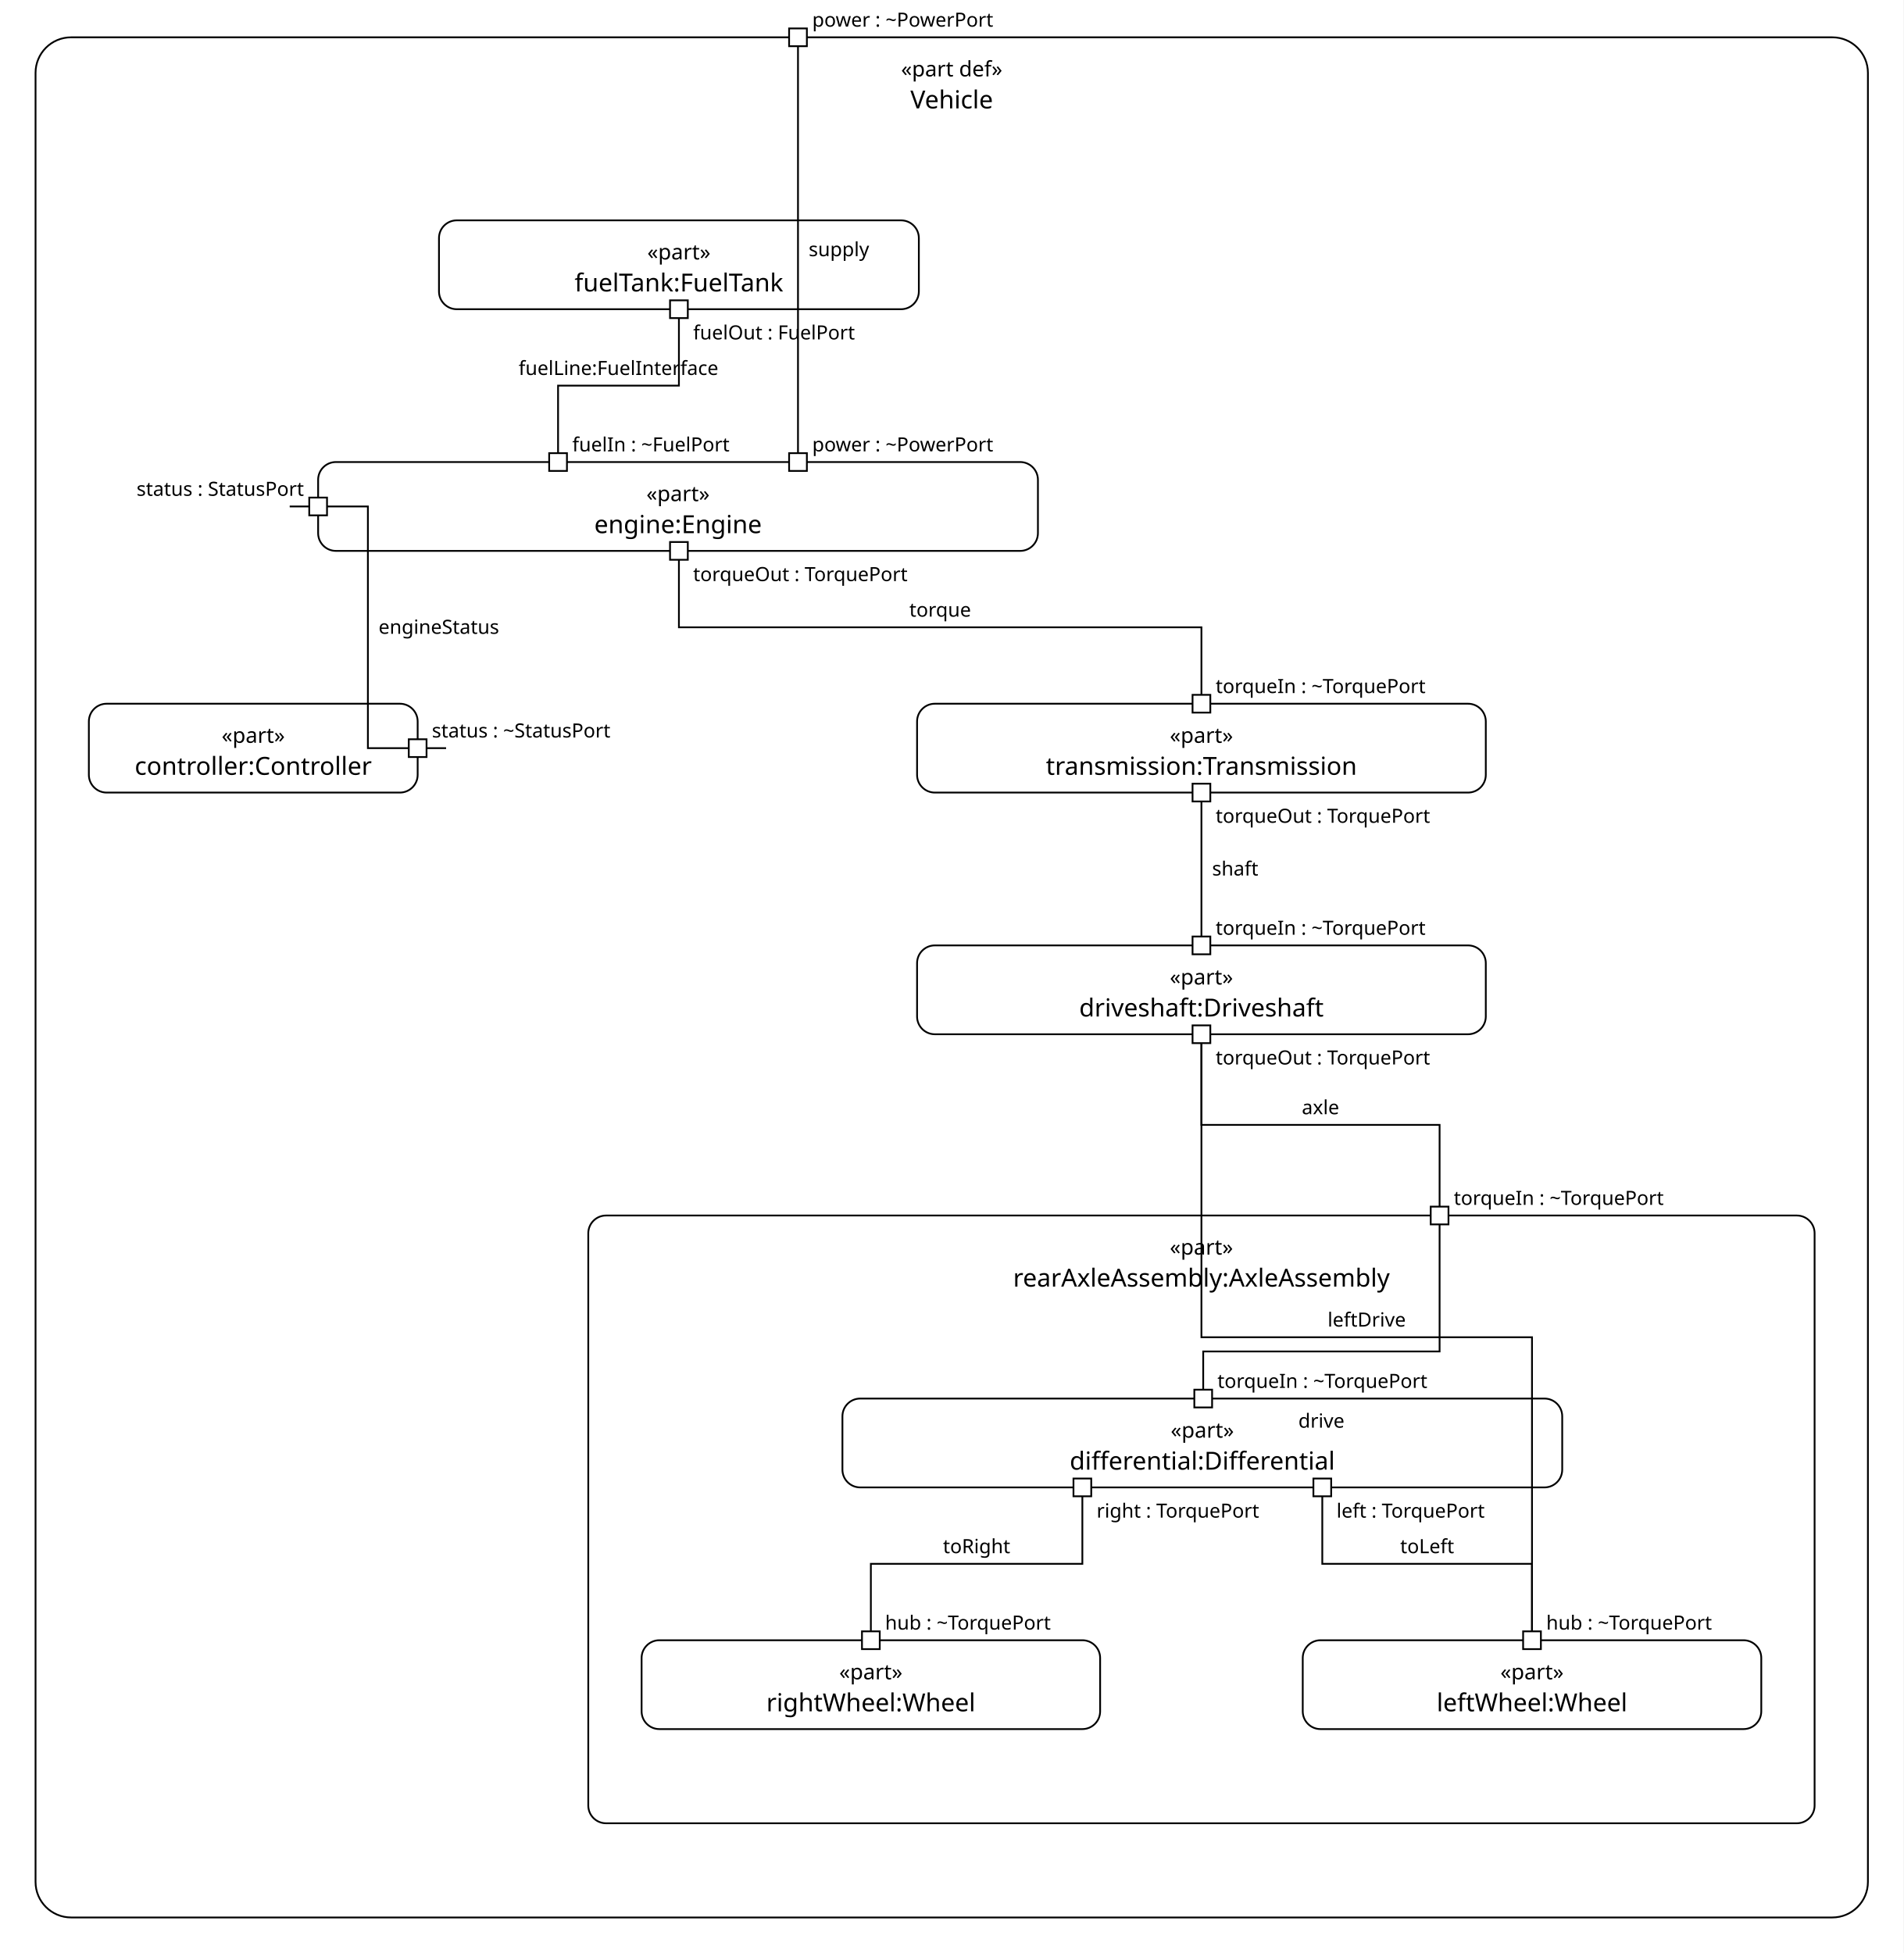
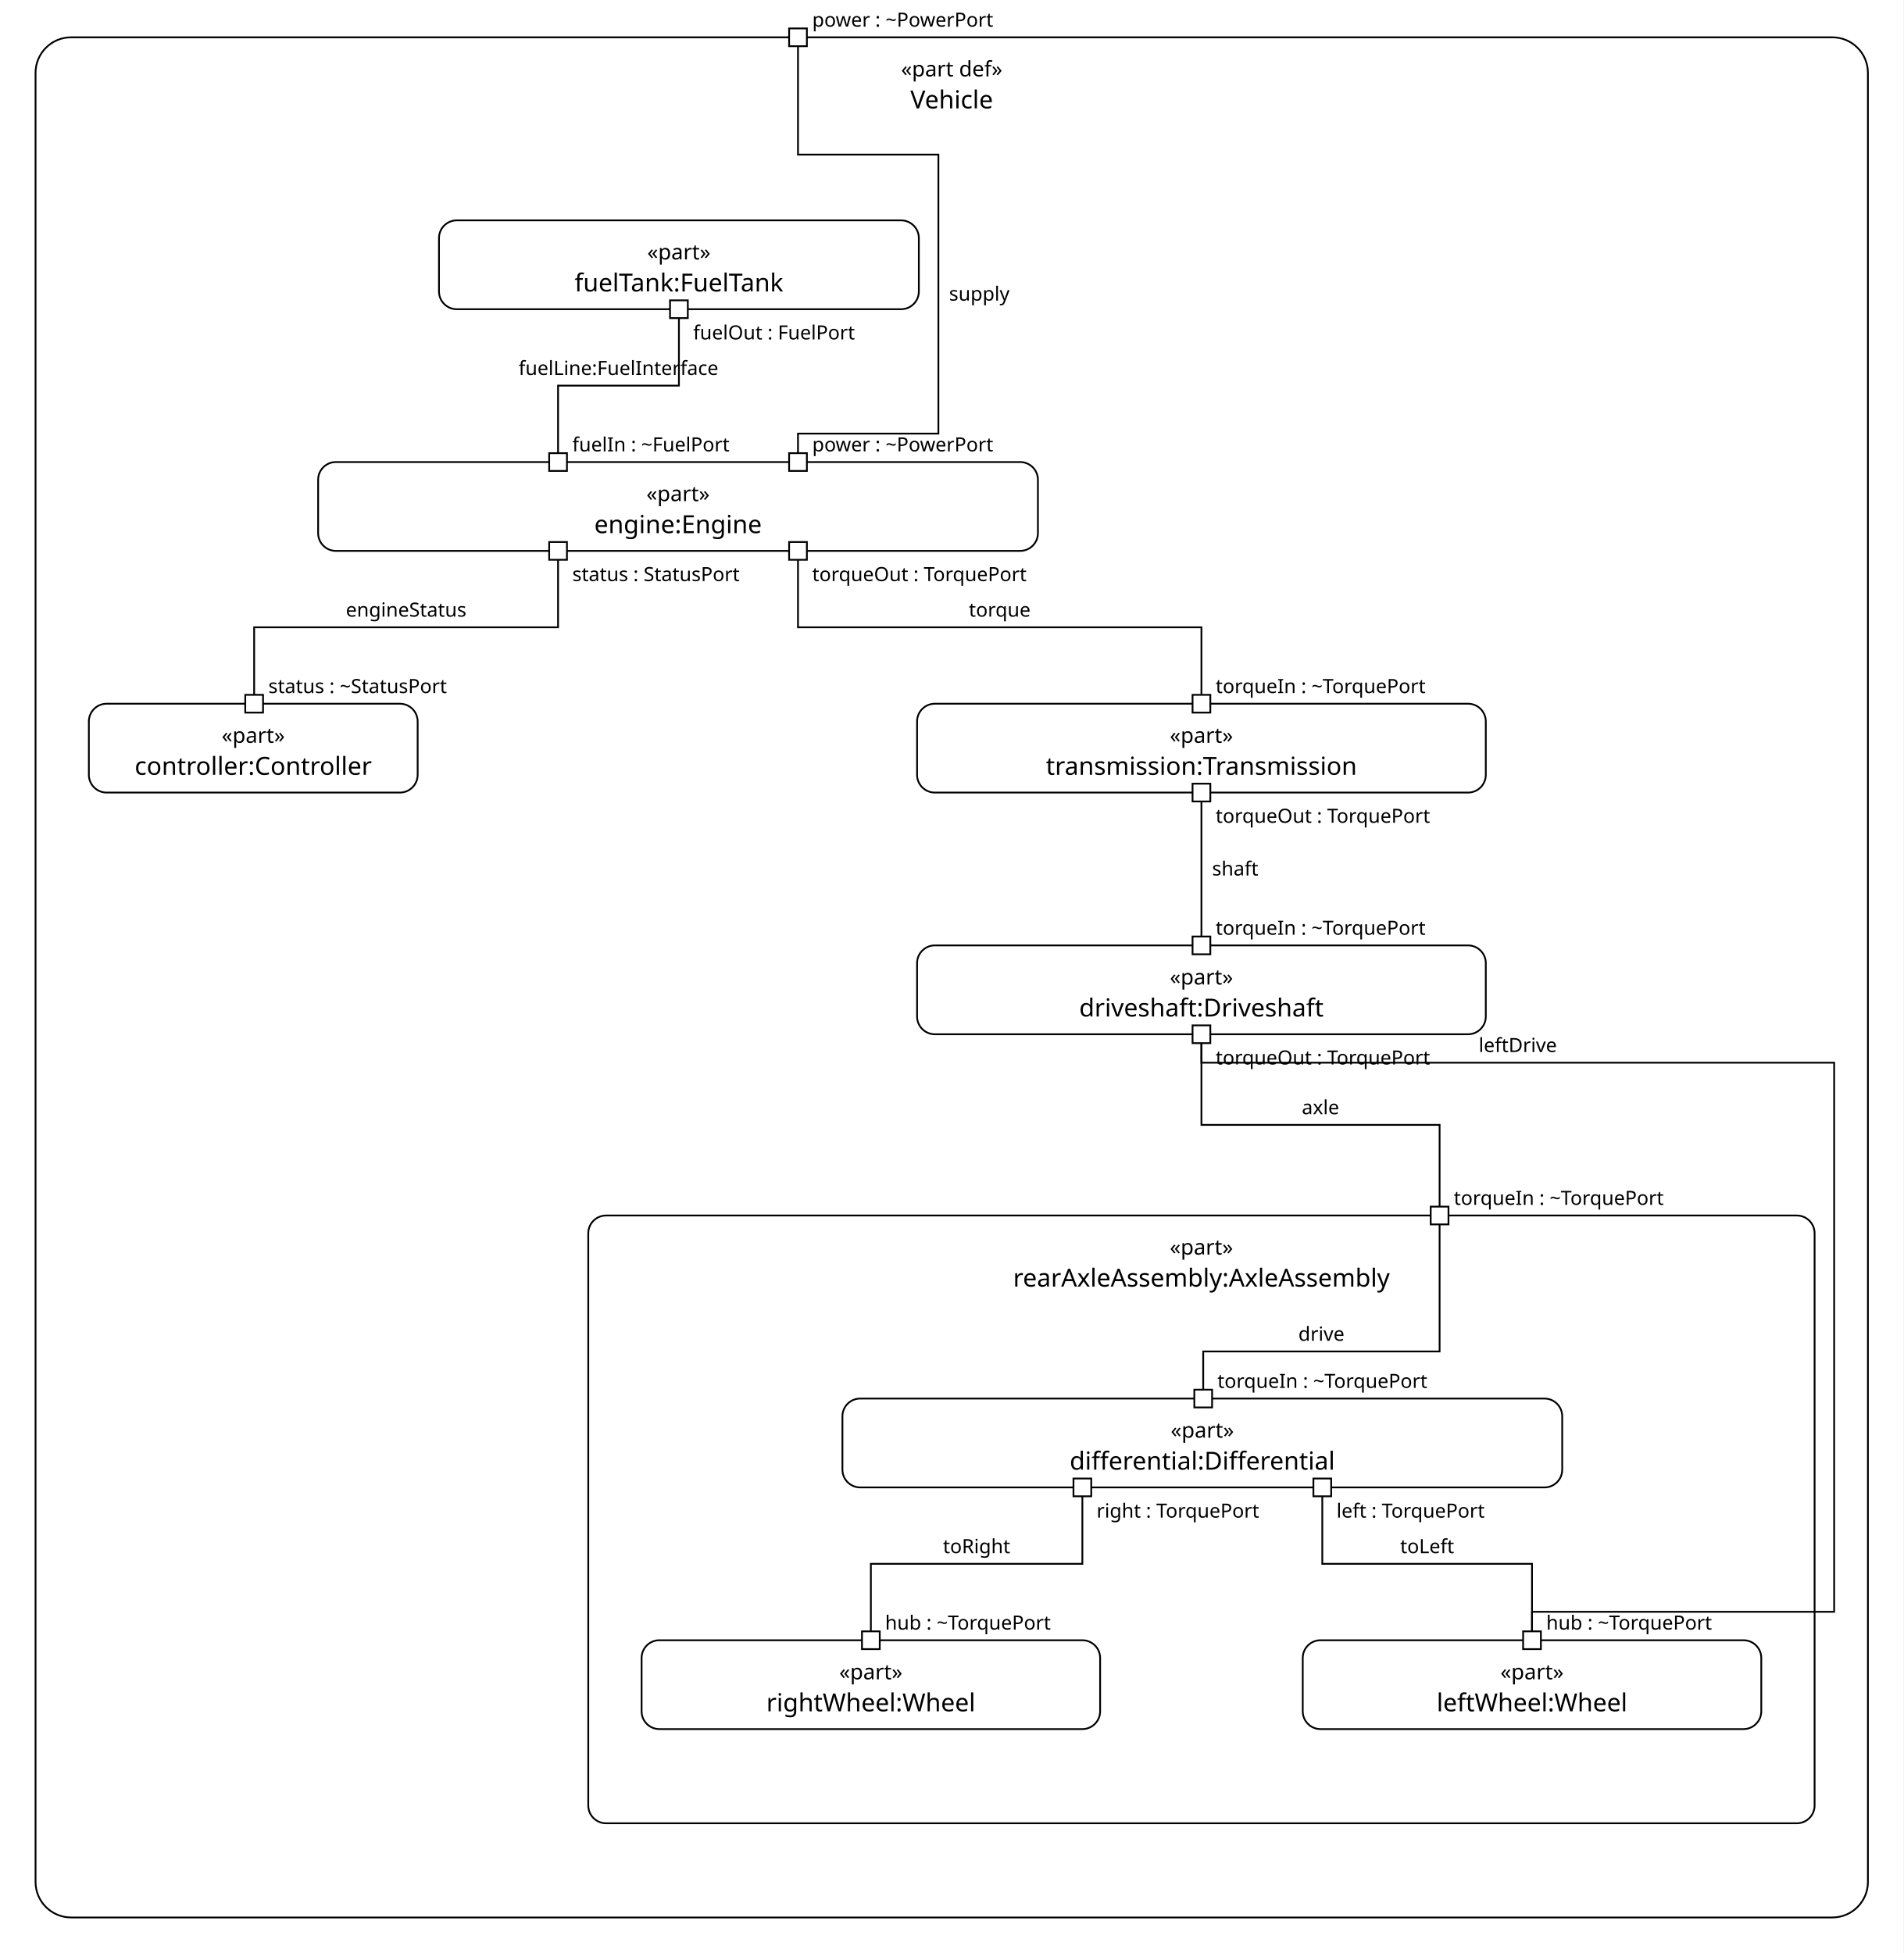
<svg xmlns="http://www.w3.org/2000/svg" width="1071" height="1099" viewBox="0 -1 1071 1099" font-family="sans-serif">
  <rect x="0" y="-1" width="1071" height="1099" fill="#ffffff" />
  <rect x="20" y="20" width="1031" height="1058" rx="20" fill="#ffffff" stroke="#000000" />
  <text x="535.5" y="42" text-anchor="middle" font-size="12">«part def»</text>
  <text x="535.5" y="60" text-anchor="middle" font-size="14">Vehicle</text>
  <rect x="50" y="395" width="185" height="50" rx="10" fill="#ffffff" stroke="#000000" />
  <text x="142.5" y="417" text-anchor="middle" font-size="12">«part»</text>
  <text x="142.5" y="435" text-anchor="middle" font-size="14">controller:Controller</text>
  <rect x="516" y="531" width="320" height="50" rx="10" fill="#ffffff" stroke="#000000" />
  <text x="676" y="553" text-anchor="middle" font-size="12">«part»</text>
  <text x="676" y="571" text-anchor="middle" font-size="14">driveshaft:Driveshaft</text>
  <rect x="179" y="259" width="405" height="50" rx="10" fill="#ffffff" stroke="#000000" />
  <text x="381.5" y="281" text-anchor="middle" font-size="12">«part»</text>
  <text x="381.5" y="299" text-anchor="middle" font-size="14">engine:Engine</text>
  <rect x="247" y="123" width="270" height="50" rx="10" fill="#ffffff" stroke="#000000" />
  <text x="382" y="145" text-anchor="middle" font-size="12">«part»</text>
  <text x="382" y="163" text-anchor="middle" font-size="14">fuelTank:FuelTank</text>
  <rect x="331" y="683" width="690" height="342" rx="10" fill="#ffffff" stroke="#000000" />
  <text x="676" y="705" text-anchor="middle" font-size="12">«part»</text>
  <text x="676" y="723" text-anchor="middle" font-size="14">rearAxleAssembly:AxleAssembly</text>
  <rect x="474" y="786" width="405" height="50" rx="10" fill="#ffffff" stroke="#000000" />
  <text x="676.5" y="808" text-anchor="middle" font-size="12">«part»</text>
  <text x="676.5" y="826" text-anchor="middle" font-size="14">differential:Differential</text>
  <rect x="733" y="922" width="258" height="50" rx="10" fill="#ffffff" stroke="#000000" />
  <text x="862" y="944" text-anchor="middle" font-size="12">«part»</text>
  <text x="862" y="962" text-anchor="middle" font-size="14">leftWheel:Wheel</text>
  <rect x="361" y="922" width="258" height="50" rx="10" fill="#ffffff" stroke="#000000" />
  <text x="490" y="944" text-anchor="middle" font-size="12">«part»</text>
  <text x="490" y="962" text-anchor="middle" font-size="14">rightWheel:Wheel</text>
  <rect x="516" y="395" width="320" height="50" rx="10" fill="#ffffff" stroke="#000000" />
  <text x="676" y="417" text-anchor="middle" font-size="12">«part»</text>
  <text x="676" y="435" text-anchor="middle" font-size="14">transmission:Transmission</text>
  <polyline points="676,581 676,597 676,632 810,632 810,667 810,683" fill="none" stroke="#000000" />
  <text x="743" y="626" text-anchor="middle" font-size="11">axle</text>
-   <polyline points="179,284 163,284 207,284 207,420 251,420 235,420" fill="none" stroke="#000000" />
-   <text x="213" y="355.67" text-anchor="start" font-size="11">engineStatus</text>
+   <polyline points="314,309 314,325 314,352 143,352 143,379 143,395" fill="none" stroke="#000000" />
+   <text x="228.5" y="346" text-anchor="middle" font-size="11">engineStatus</text>
  <polyline points="382,173 382,189 382,216 314,216 314,243 314,259" fill="none" stroke="#000000" />
  <text x="348" y="210" text-anchor="middle" font-size="11">fuelLine:FuelInterface</text>
-   <polyline points="676,581 676,597 676,751.5 862,751.5 862,906 862,922" fill="none" stroke="#000000" />
-   <text x="769" y="745.5" text-anchor="middle" font-size="11">leftDrive</text>
+   <polyline points="676,581 676,597 1032,597 1032,906 862,906 862,922" fill="none" stroke="#000000" />
+   <text x="854" y="591" text-anchor="middle" font-size="11">leftDrive</text>
  <polyline points="676,445 676,531" fill="none" stroke="#000000" />
  <text x="682" y="491.67" text-anchor="start" font-size="11">shaft</text>
-   <polyline points="449,20 449,259" fill="none" stroke="#000000" />
-   <text x="455" y="143.17" text-anchor="start" font-size="11">supply</text>
-   <polyline points="382,309 382,325 382,352 676,352 676,379 676,395" fill="none" stroke="#000000" />
-   <text x="529" y="346" text-anchor="middle" font-size="11">torque</text>
+   <polyline points="449,20 449,86 528,86 528,243 449,243 449,259" fill="none" stroke="#000000" />
+   <text x="534" y="168.17" text-anchor="start" font-size="11">supply</text>
+   <polyline points="449,309 449,325 449,352 676,352 676,379 676,395" fill="none" stroke="#000000" />
+   <text x="562.5" y="346" text-anchor="middle" font-size="11">torque</text>
  <polyline points="810,683 810,749 810,759.5 677,759.5 677,770 677,786" fill="none" stroke="#000000" />
-   <text x="743.5" y="802.4" text-anchor="middle" font-size="11">drive</text>
+   <text x="743.5" y="753.5" text-anchor="middle" font-size="11">drive</text>
  <polyline points="744,836 744,852 744,879 862,879 862,906 862,922" fill="none" stroke="#000000" />
  <text x="803" y="873" text-anchor="middle" font-size="11">toLeft</text>
  <polyline points="609,836 609,852 609,879 490,879 490,906 490,922" fill="none" stroke="#000000" />
  <text x="549.5" y="873" text-anchor="middle" font-size="11">toRight</text>
  <rect x="444" y="15" width="10" height="10" fill="#ffffff" stroke="#000000" />
  <text x="457" y="14" text-anchor="start" font-size="11">power : ~PowerPort</text>
-   <rect x="230" y="415" width="10" height="10" fill="#ffffff" stroke="#000000" />
-   <text x="243" y="414" text-anchor="start" font-size="11">status : ~StatusPort</text>
+   <rect x="138" y="390" width="10" height="10" fill="#ffffff" stroke="#000000" />
+   <text x="151" y="389" text-anchor="start" font-size="11">status : ~StatusPort</text>
  <rect x="671" y="526" width="10" height="10" fill="#ffffff" stroke="#000000" />
  <text x="684" y="525" text-anchor="start" font-size="11">torqueIn : ~TorquePort</text>
  <rect x="671" y="576" width="10" height="10" fill="#ffffff" stroke="#000000" />
  <text x="684" y="598" text-anchor="start" font-size="11">torqueOut : TorquePort</text>
  <rect x="309" y="254" width="10" height="10" fill="#ffffff" stroke="#000000" />
  <text x="322" y="253" text-anchor="start" font-size="11">fuelIn : ~FuelPort</text>
  <rect x="444" y="254" width="10" height="10" fill="#ffffff" stroke="#000000" />
  <text x="457" y="253" text-anchor="start" font-size="11">power : ~PowerPort</text>
-   <rect x="174" y="279" width="10" height="10" fill="#ffffff" stroke="#000000" />
-   <text x="171" y="278" text-anchor="end" font-size="11">status : StatusPort</text>
-   <rect x="377" y="304" width="10" height="10" fill="#ffffff" stroke="#000000" />
-   <text x="390" y="326" text-anchor="start" font-size="11">torqueOut : TorquePort</text>
+   <rect x="309" y="304" width="10" height="10" fill="#ffffff" stroke="#000000" />
+   <text x="322" y="326" text-anchor="start" font-size="11">status : StatusPort</text>
+   <rect x="444" y="304" width="10" height="10" fill="#ffffff" stroke="#000000" />
+   <text x="457" y="326" text-anchor="start" font-size="11">torqueOut : TorquePort</text>
  <rect x="377" y="168" width="10" height="10" fill="#ffffff" stroke="#000000" />
  <text x="390" y="190" text-anchor="start" font-size="11">fuelOut : FuelPort</text>
  <rect x="805" y="678" width="10" height="10" fill="#ffffff" stroke="#000000" />
  <text x="818" y="677" text-anchor="start" font-size="11">torqueIn : ~TorquePort</text>
  <rect x="739" y="831" width="10" height="10" fill="#ffffff" stroke="#000000" />
  <text x="752" y="853" text-anchor="start" font-size="11">left : TorquePort</text>
  <rect x="604" y="831" width="10" height="10" fill="#ffffff" stroke="#000000" />
  <text x="617" y="853" text-anchor="start" font-size="11">right : TorquePort</text>
  <rect x="672" y="781" width="10" height="10" fill="#ffffff" stroke="#000000" />
  <text x="685" y="780" text-anchor="start" font-size="11">torqueIn : ~TorquePort</text>
  <rect x="857" y="917" width="10" height="10" fill="#ffffff" stroke="#000000" />
  <text x="870" y="916" text-anchor="start" font-size="11">hub : ~TorquePort</text>
  <rect x="485" y="917" width="10" height="10" fill="#ffffff" stroke="#000000" />
  <text x="498" y="916" text-anchor="start" font-size="11">hub : ~TorquePort</text>
  <rect x="671" y="390" width="10" height="10" fill="#ffffff" stroke="#000000" />
  <text x="684" y="389" text-anchor="start" font-size="11">torqueIn : ~TorquePort</text>
  <rect x="671" y="440" width="10" height="10" fill="#ffffff" stroke="#000000" />
  <text x="684" y="462" text-anchor="start" font-size="11">torqueOut : TorquePort</text>
</svg>
